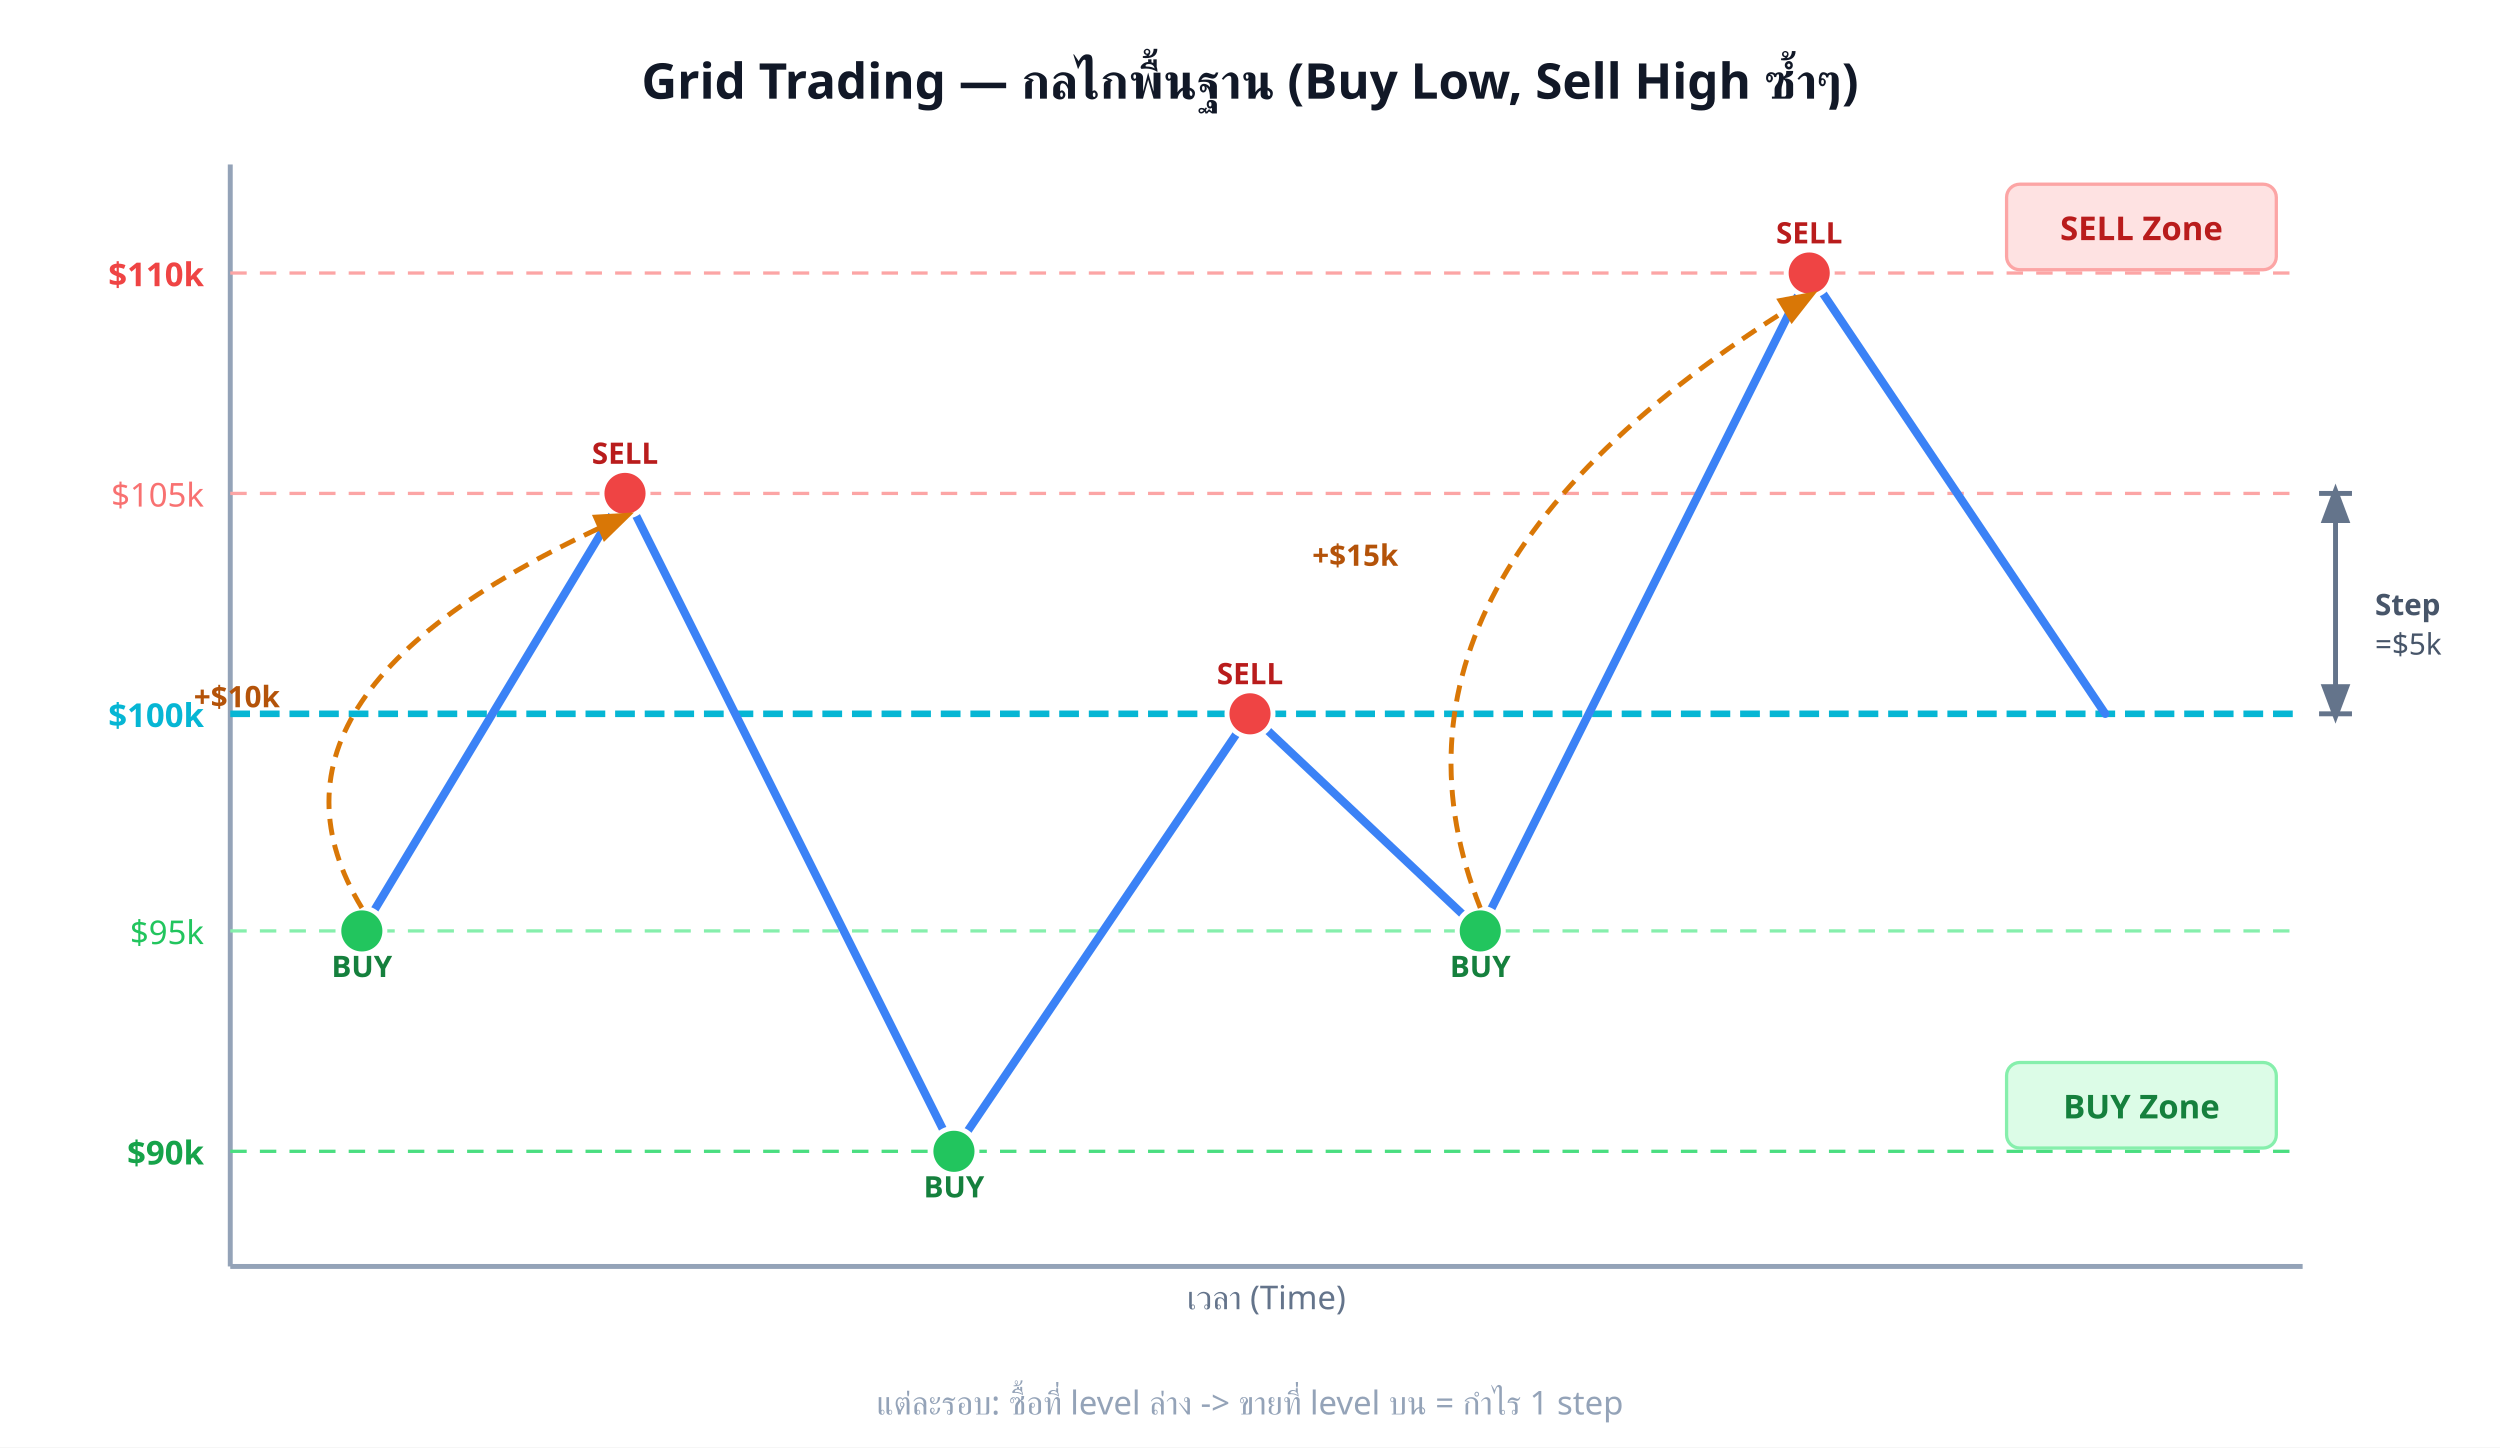
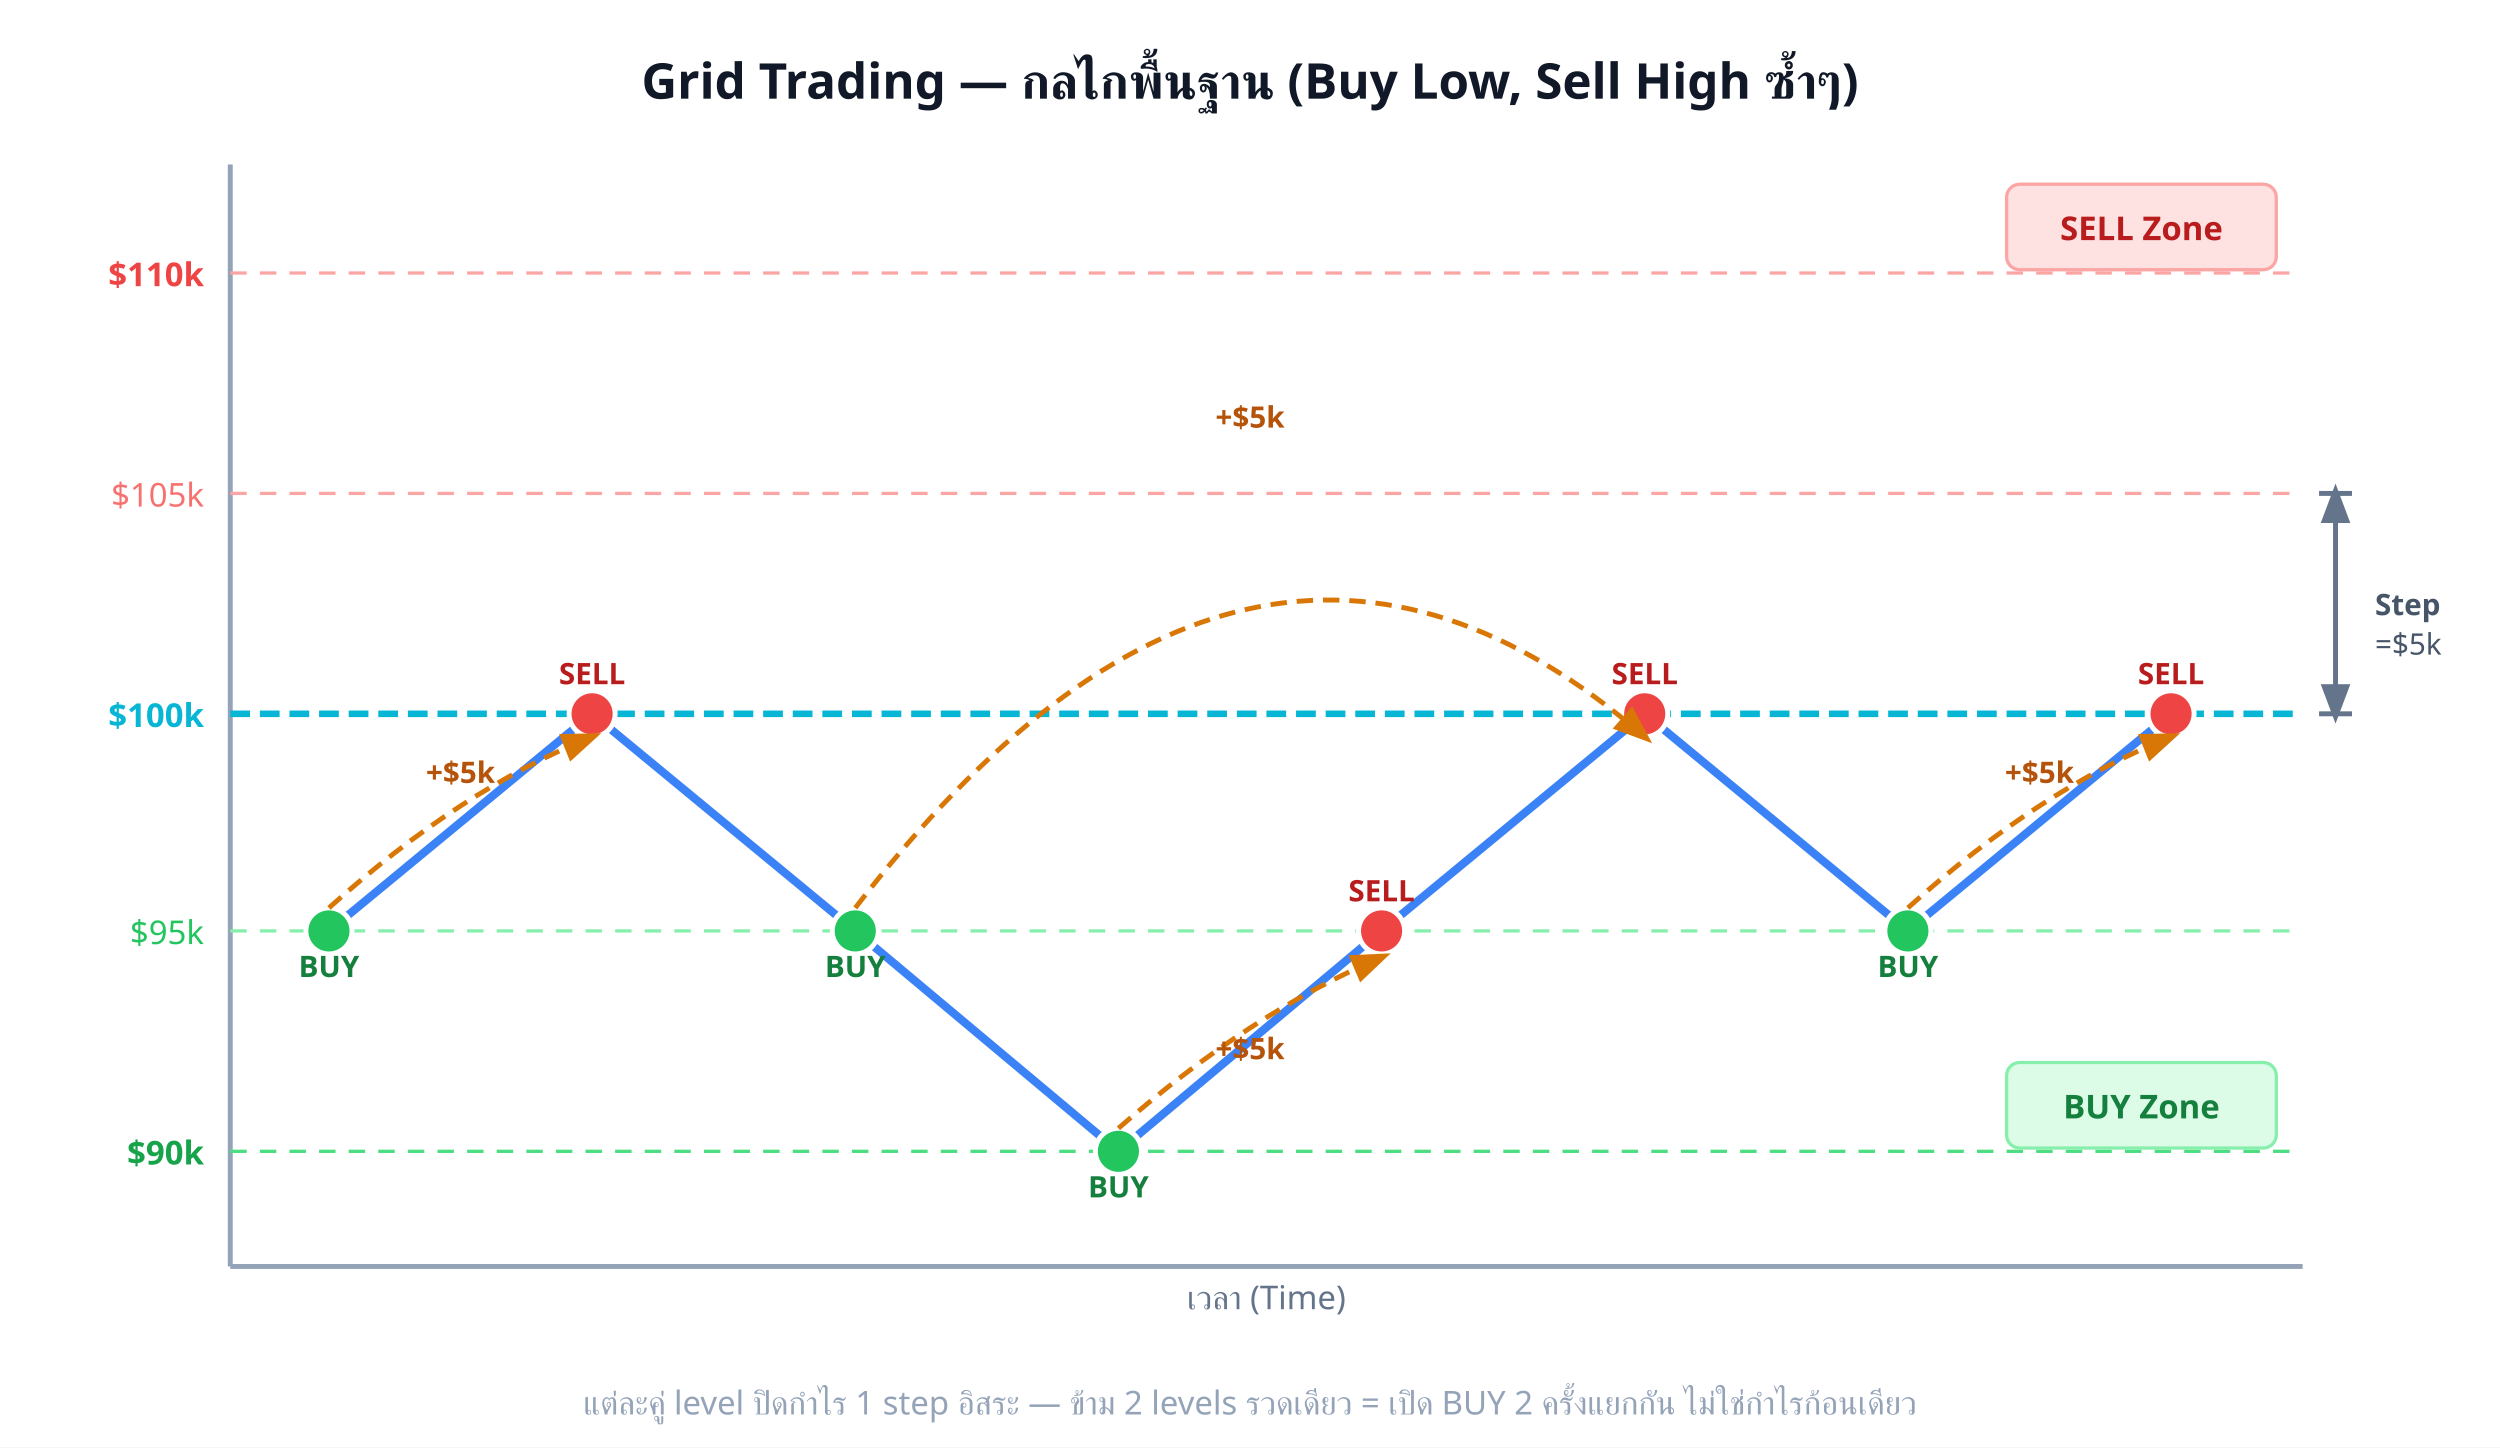
<svg xmlns="http://www.w3.org/2000/svg" viewBox="0 0 760 440" font-family="'Sarabun',sans-serif">
  <rect width="760" height="440" fill="#ffffff" />
  <text x="380" y="30" text-anchor="middle" font-size="15" font-weight="700" fill="#111827">Grid Trading — กลไกพื้นฐาน (Buy Low, Sell High ซ้ำๆ)</text>
  <line x1="70" y1="50" x2="70" y2="385" stroke="#94a3b8" stroke-width="1.5" />
  <line x1="70" y1="385" x2="700" y2="385" stroke="#94a3b8" stroke-width="1.5" />
  <line x1="70" y1="83" x2="700" y2="83" stroke="#fca5a5" stroke-width="1" stroke-dasharray="5,4" />
  <line x1="70" y1="150" x2="700" y2="150" stroke="#fca5a5" stroke-width="1" stroke-dasharray="5,4" />
  <line x1="70" y1="217" x2="700" y2="217" stroke="#06b6d4" stroke-width="2" stroke-dasharray="6,3" />
  <line x1="70" y1="283" x2="700" y2="283" stroke="#86efac" stroke-width="1" stroke-dasharray="5,4" />
  <line x1="70" y1="350" x2="700" y2="350" stroke="#4ade80" stroke-width="1" stroke-dasharray="5,4" />
  <text x="62" y="87" text-anchor="end" font-size="10" fill="#ef4444" font-weight="600">$110k</text>
  <text x="62" y="154" text-anchor="end" font-size="10" fill="#f87171">$105k</text>
  <text x="62" y="221" text-anchor="end" font-size="10" fill="#06b6d4" font-weight="700">$100k</text>
  <text x="62" y="287" text-anchor="end" font-size="10" fill="#22c55e">$95k</text>
  <text x="62" y="354" text-anchor="end" font-size="10" fill="#16a34a" font-weight="600">$90k</text>
  <text x="385" y="398" text-anchor="middle" font-size="10" fill="#64748b">เวลา (Time)</text>
-   <polyline points="110,283 190,150 290,350 380,217 450,283 550,83 640,217" fill="none" stroke="#3b82f6" stroke-width="2.5" stroke-linejoin="round" stroke-linecap="round" />
-   <circle cx="110" cy="283" r="7" fill="#22c55e" stroke="#ffffff" stroke-width="1.5" />
-   <text x="110" y="297" text-anchor="middle" font-size="9" fill="#15803d" font-weight="700">BUY</text>
-   <circle cx="190" cy="150" r="7" fill="#ef4444" stroke="#ffffff" stroke-width="1.5" />
-   <text x="190" y="141" text-anchor="middle" font-size="9" fill="#b91c1c" font-weight="700">SELL</text>
-   <circle cx="290" cy="350" r="7" fill="#22c55e" stroke="#ffffff" stroke-width="1.5" />
-   <text x="290" y="364" text-anchor="middle" font-size="9" fill="#15803d" font-weight="700">BUY</text>
-   <circle cx="380" cy="217" r="7" fill="#ef4444" stroke="#ffffff" stroke-width="1.5" />
-   <text x="380" y="208" text-anchor="middle" font-size="9" fill="#b91c1c" font-weight="700">SELL</text>
-   <circle cx="450" cy="283" r="7" fill="#22c55e" stroke="#ffffff" stroke-width="1.5" />
-   <text x="450" y="297" text-anchor="middle" font-size="9" fill="#15803d" font-weight="700">BUY</text>
-   <circle cx="550" cy="83" r="7" fill="#ef4444" stroke="#ffffff" stroke-width="1.5" />
-   <text x="550" y="74" text-anchor="middle" font-size="9" fill="#b91c1c" font-weight="700">SELL</text>
-   <path d="M 110,276 Q 70,210 190,157" fill="none" stroke="#d97706" stroke-width="1.5" stroke-dasharray="5,3" marker-end="url(#arrowAmber)" />
-   <text x="72" y="215" text-anchor="middle" font-size="9" fill="#b45309" font-weight="700">+$10k</text>
-   <path d="M 450,276 Q 410,175 550,90" fill="none" stroke="#d97706" stroke-width="1.5" stroke-dasharray="5,3" marker-end="url(#arrowAmber)" />
-   <text x="412" y="172" text-anchor="middle" font-size="9" fill="#b45309" font-weight="700">+$15k</text>
+   <polyline points="100,283 180,217 260,283 340,350 420,283 500,217 580,283 660,217" fill="none" stroke="#3b82f6" stroke-width="2.5" stroke-linejoin="round" stroke-linecap="round" />
+   <circle cx="100" cy="283" r="7" fill="#22c55e" stroke="#ffffff" stroke-width="1.5" />
+   <text x="100" y="297" text-anchor="middle" font-size="9" fill="#15803d" font-weight="700">BUY</text>
+   <circle cx="180" cy="217" r="7" fill="#ef4444" stroke="#ffffff" stroke-width="1.5" />
+   <text x="180" y="208" text-anchor="middle" font-size="9" fill="#b91c1c" font-weight="700">SELL</text>
+   <circle cx="260" cy="283" r="7" fill="#22c55e" stroke="#ffffff" stroke-width="1.5" />
+   <text x="260" y="297" text-anchor="middle" font-size="9" fill="#15803d" font-weight="700">BUY</text>
+   <circle cx="340" cy="350" r="7" fill="#22c55e" stroke="#ffffff" stroke-width="1.5" />
+   <text x="340" y="364" text-anchor="middle" font-size="9" fill="#15803d" font-weight="700">BUY</text>
+   <circle cx="420" cy="283" r="7" fill="#ef4444" stroke="#ffffff" stroke-width="1.5" />
+   <text x="420" y="274" text-anchor="middle" font-size="9" fill="#b91c1c" font-weight="700">SELL</text>
+   <circle cx="500" cy="217" r="7" fill="#ef4444" stroke="#ffffff" stroke-width="1.5" />
+   <text x="500" y="208" text-anchor="middle" font-size="9" fill="#b91c1c" font-weight="700">SELL</text>
+   <circle cx="580" cy="283" r="7" fill="#22c55e" stroke="#ffffff" stroke-width="1.5" />
+   <text x="580" y="297" text-anchor="middle" font-size="9" fill="#15803d" font-weight="700">BUY</text>
+   <circle cx="660" cy="217" r="7" fill="#ef4444" stroke="#ffffff" stroke-width="1.5" />
+   <text x="660" y="208" text-anchor="middle" font-size="9" fill="#b91c1c" font-weight="700">SELL</text>
+   <path d="M 100,276 Q 140,240 180,224" fill="none" stroke="#d97706" stroke-width="1.5" stroke-dasharray="5,3" marker-end="url(#arrowAmber)" />
+   <text x="140" y="238" text-anchor="middle" font-size="9" fill="#b45309" font-weight="700">+$5k</text>
+   <path d="M 260,276 Q 380,120 500,224" fill="none" stroke="#d97706" stroke-width="1.5" stroke-dasharray="5,3" marker-end="url(#arrowAmber)" />
+   <text x="380" y="130" text-anchor="middle" font-size="9" fill="#b45309" font-weight="700">+$5k</text>
+   <path d="M 340,343 Q 380,308 420,291" fill="none" stroke="#d97706" stroke-width="1.5" stroke-dasharray="5,3" marker-end="url(#arrowAmber)" />
+   <text x="380" y="322" text-anchor="middle" font-size="9" fill="#b45309" font-weight="700">+$5k</text>
+   <path d="M 580,276 Q 620,240 660,224" fill="none" stroke="#d97706" stroke-width="1.5" stroke-dasharray="5,3" marker-end="url(#arrowAmber)" />
+   <text x="620" y="238" text-anchor="middle" font-size="9" fill="#b45309" font-weight="700">+$5k</text>
  <defs>
    <marker id="arrowAmber" markerWidth="8" markerHeight="8" refX="6" refY="3" orient="auto">
      <path d="M0,0 L0,6 L8,3 z" fill="#d97706" />
    </marker>
    <marker id="arrowGray" markerWidth="8" markerHeight="8" refX="6" refY="3" orient="auto">
      <path d="M0,0 L0,6 L8,3 z" fill="#64748b" />
    </marker>
    <marker id="arrowGrayRev" markerWidth="8" markerHeight="8" refX="2" refY="3" orient="auto">
      <path d="M8,0 L8,6 L0,3 z" fill="#64748b" />
    </marker>
  </defs>
  <rect x="610" y="56" width="82" height="26" rx="4" fill="#fee2e2" stroke="#fca5a5" stroke-width="1" />
  <text x="651" y="73" text-anchor="middle" font-size="10" fill="#b91c1c" font-weight="700">SELL Zone</text>
  <rect x="610" y="323" width="82" height="26" rx="4" fill="#dcfce7" stroke="#86efac" stroke-width="1" />
  <text x="651" y="340" text-anchor="middle" font-size="10" fill="#15803d" font-weight="700">BUY Zone</text>
  <line x1="710" y1="150" x2="710" y2="217" stroke="#64748b" stroke-width="1.5" marker-start="url(#arrowGrayRev)" marker-end="url(#arrowGray)" />
  <line x1="705" y1="150" x2="715" y2="150" stroke="#64748b" stroke-width="1.5" />
  <line x1="705" y1="217" x2="715" y2="217" stroke="#64748b" stroke-width="1.5" />
  <text x="722" y="187" text-anchor="start" font-size="9" fill="#475569" font-weight="700">Step</text>
  <text x="722" y="199" text-anchor="start" font-size="9" fill="#475569">=$5k</text>
-   <text x="380" y="430" text-anchor="middle" font-size="10" fill="#94a3b8">แต่ละรอบ: ซื้อที่ level ล่าง -&gt; ขายที่ level บน = กำไร 1 step</text>
+   <text x="380" y="430" text-anchor="middle" font-size="10" fill="#94a3b8">แต่ละคู่ level ปิดกำไร 1 step อิสระ — ข้าม 2 levels รวดเดียว = เปิด BUY 2 ครั้งแยกกัน ไม่ใช่กำไรก้อนเดียว</text>
</svg>
